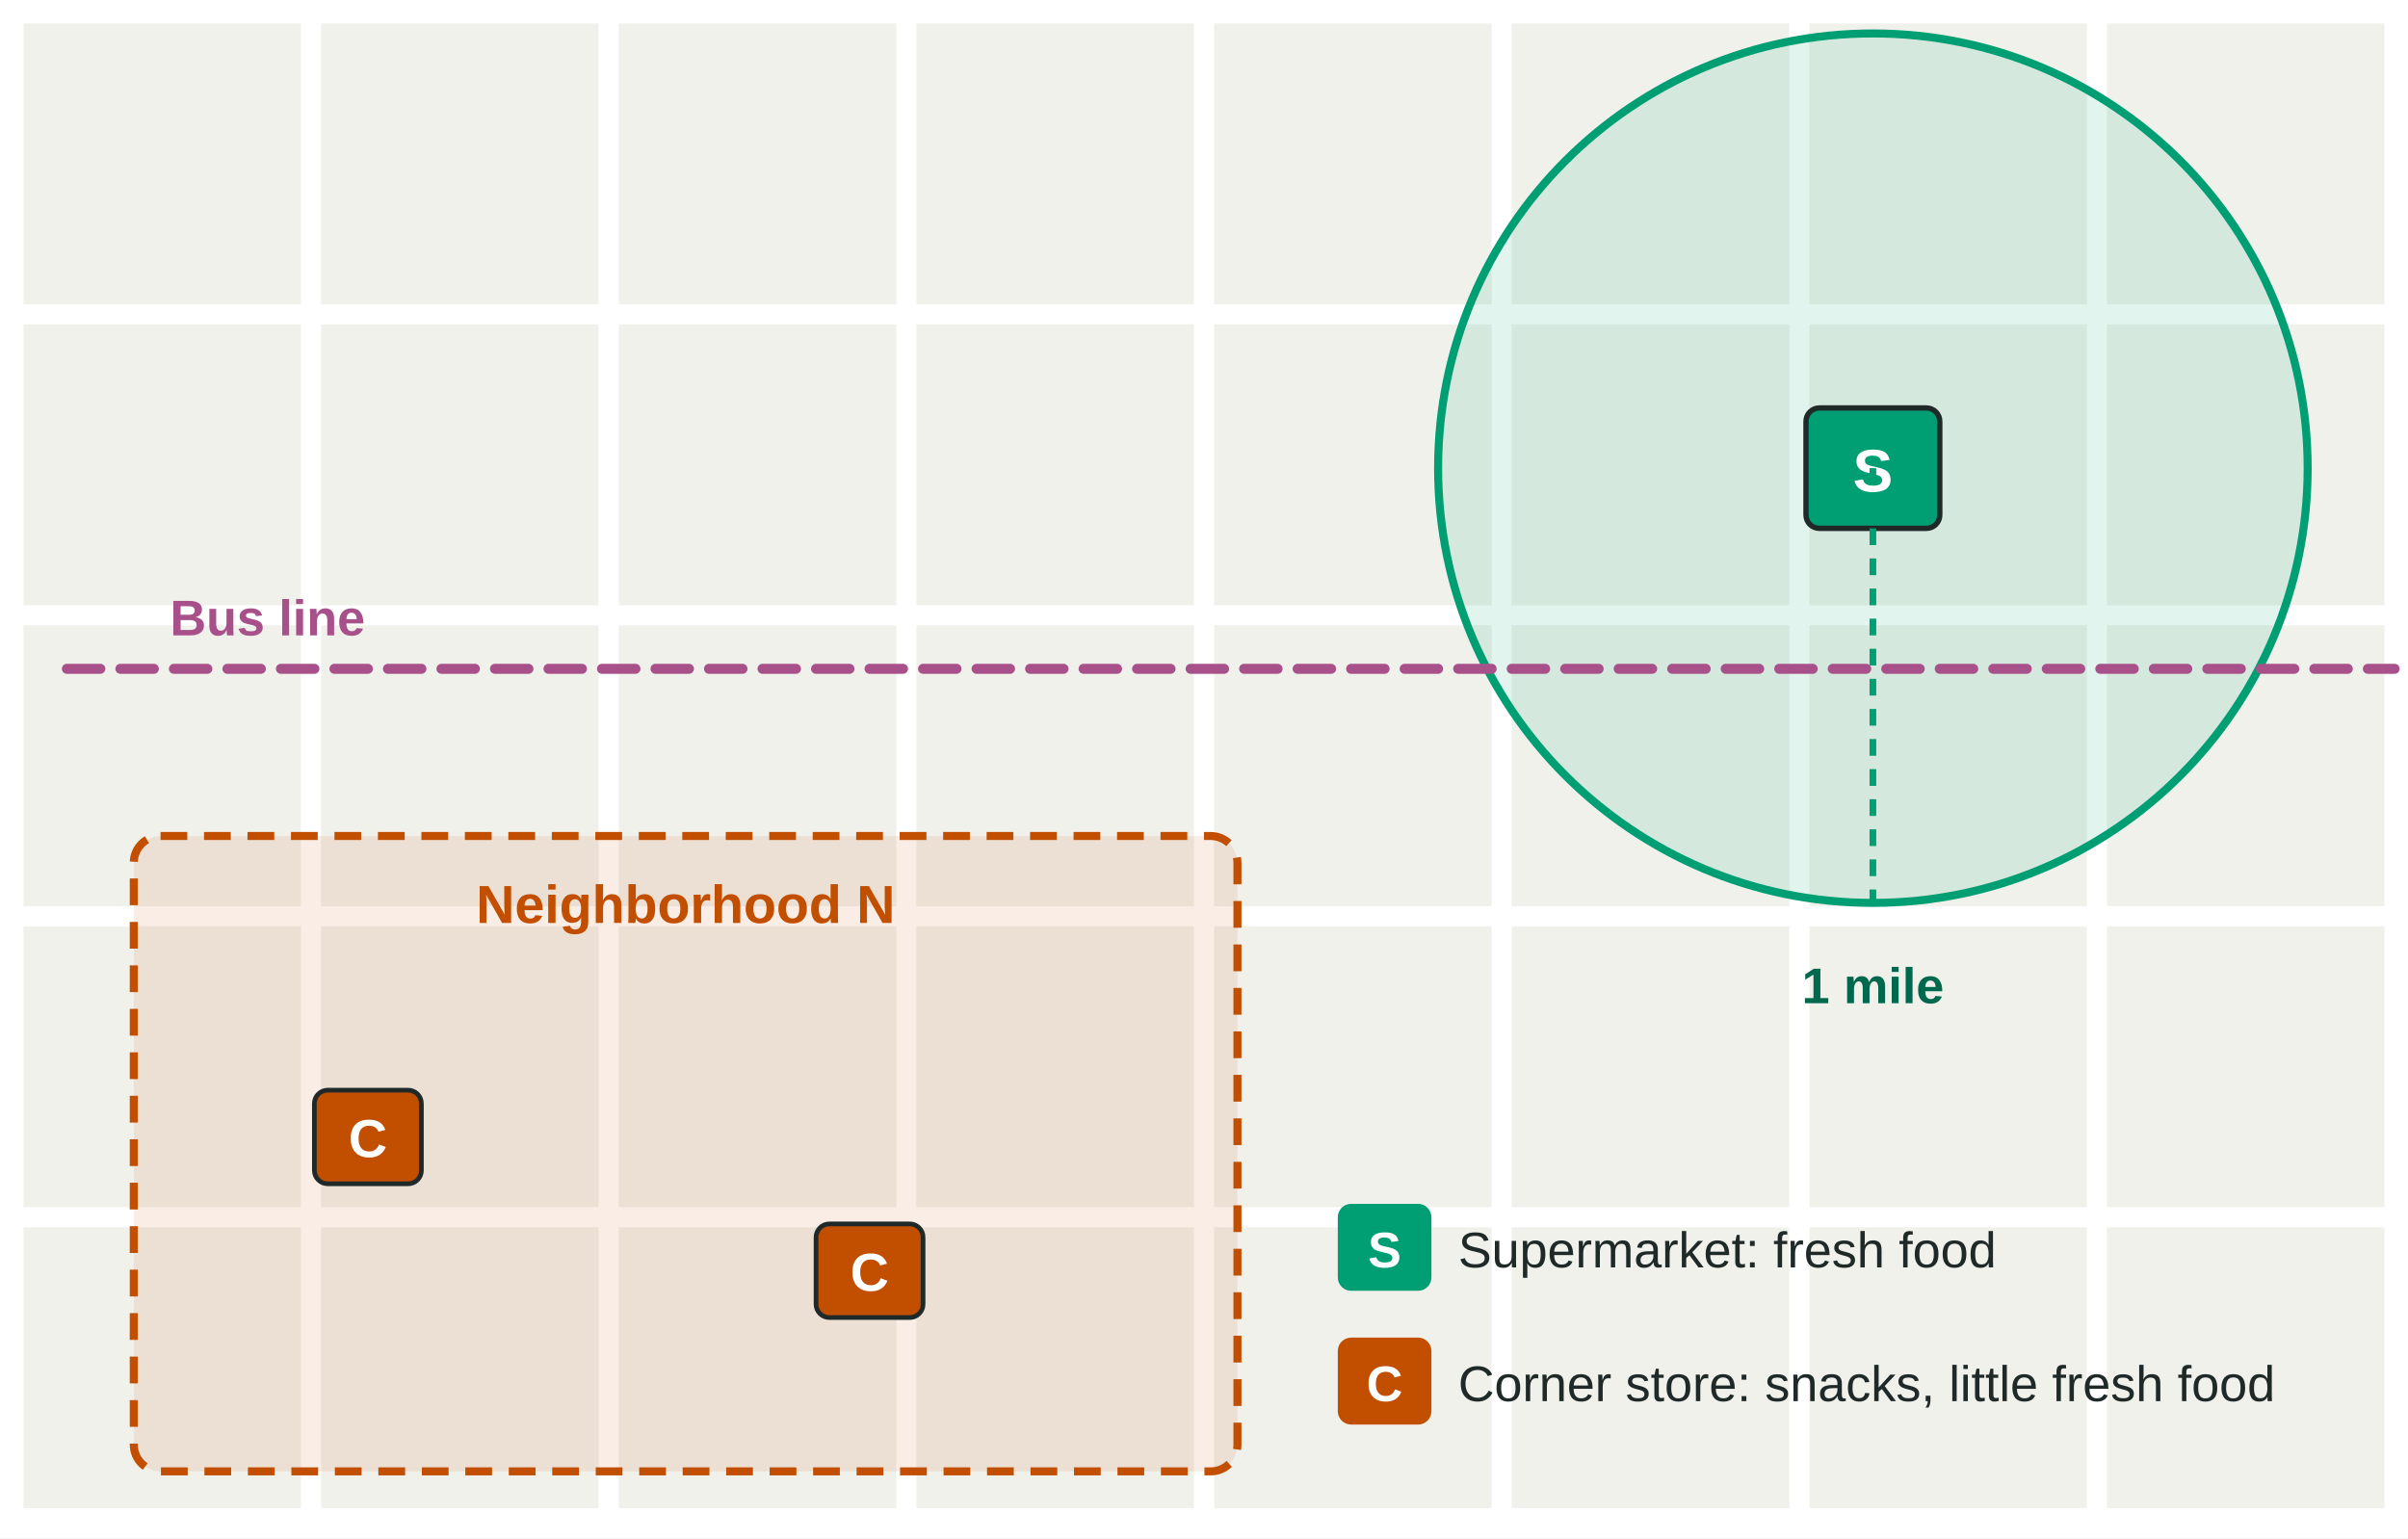
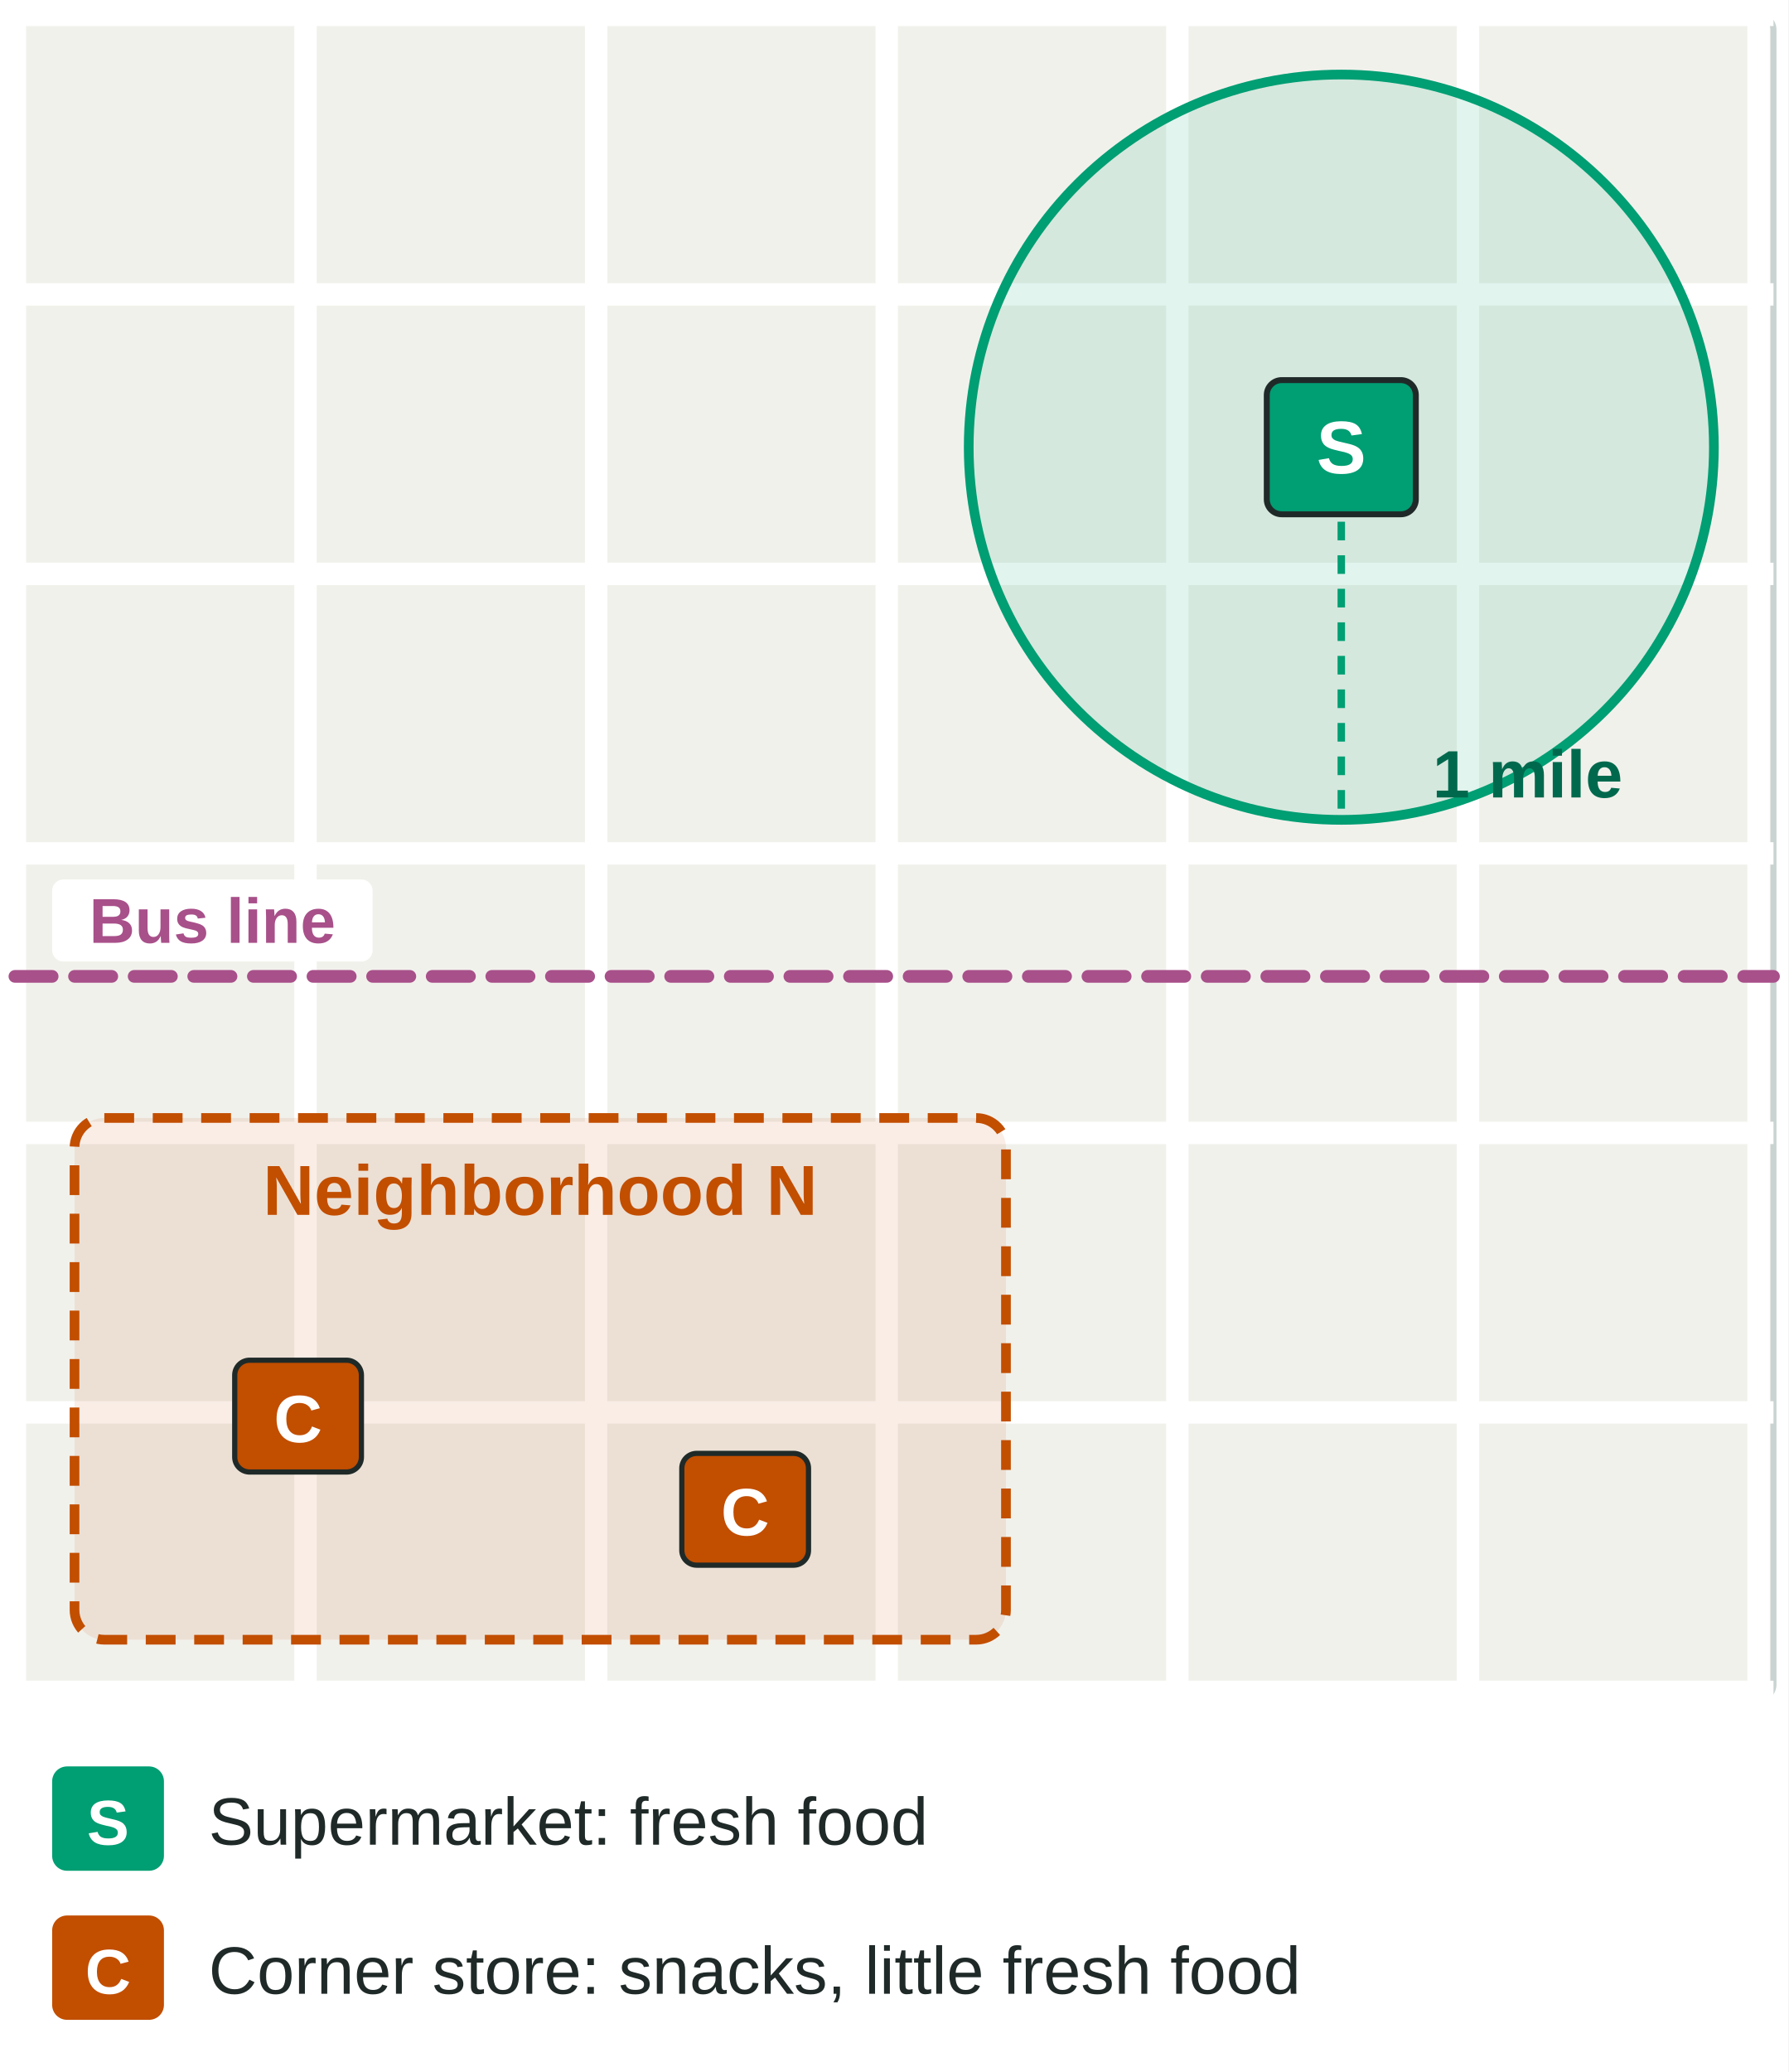
- <svg xmlns="http://www.w3.org/2000/svg" viewBox="0 0 720 460" width="720" height="460" role="img" aria-labelledby="t d" font-family="Arial, Helvetica, sans-serif">
+ <svg xmlns="http://www.w3.org/2000/svg" viewBox="0 0 480 556" width="480" height="556" role="img" aria-labelledby="t d" font-family="Arial, Helvetica, sans-serif">
  <defs>
    <marker id="ar-ink" viewBox="0 0 10 10" refX="9" refY="5" markerUnits="userSpaceOnUse" markerWidth="12" markerHeight="12" orient="auto-start-reverse">
      <path d="M0,0 L10,5 L0,10 z" fill="#1F2A28" />
    </marker>
    <marker id="ar-teal" viewBox="0 0 10 10" refX="9" refY="5" markerUnits="userSpaceOnUse" markerWidth="12" markerHeight="12" orient="auto-start-reverse">
      <path d="M0,0 L10,5 L0,10 z" fill="#094953" />
    </marker>
    <marker id="ar-verm" viewBox="0 0 10 10" refX="9" refY="5" markerUnits="userSpaceOnUse" markerWidth="12" markerHeight="12" orient="auto-start-reverse">
      <path d="M0,0 L10,5 L0,10 z" fill="#C24E00" />
    </marker>
    <marker id="ar-green" viewBox="0 0 10 10" refX="9" refY="5" markerUnits="userSpaceOnUse" markerWidth="12" markerHeight="12" orient="auto-start-reverse">
      <path d="M0,0 L10,5 L0,10 z" fill="#009E73" />
    </marker>
  </defs>
-   <rect width="720" height="460" fill="#FFFFFF" />
-   <rect x="4" y="4" width="712" height="452" rx="4" fill="#F1F1EC" stroke="#C9D3D1" stroke-width="1.6" />
+   <rect width="480" height="556" fill="#FFFFFF" />
+   <rect x="4" y="4" width="472" height="452" rx="4" fill="#F1F1EC" stroke="#C9D3D1" stroke-width="1.6" />
  <line x1="4" y1="4" x2="4" y2="456" stroke="#FFFFFF" stroke-width="6" />
-   <line x1="93" y1="4" x2="93" y2="456" stroke="#FFFFFF" stroke-width="6" />
-   <line x1="182" y1="4" x2="182" y2="456" stroke="#FFFFFF" stroke-width="6" />
-   <line x1="271" y1="4" x2="271" y2="456" stroke="#FFFFFF" stroke-width="6" />
-   <line x1="360" y1="4" x2="360" y2="456" stroke="#FFFFFF" stroke-width="6" />
-   <line x1="449" y1="4" x2="449" y2="456" stroke="#FFFFFF" stroke-width="6" />
-   <line x1="538" y1="4" x2="538" y2="456" stroke="#FFFFFF" stroke-width="6" />
-   <line x1="627" y1="4" x2="627" y2="456" stroke="#FFFFFF" stroke-width="6" />
-   <line x1="716" y1="4" x2="716" y2="456" stroke="#FFFFFF" stroke-width="6" />
-   <line x1="4" y1="4" x2="716" y2="4" stroke="#FFFFFF" stroke-width="6" />
-   <line x1="4" y1="94" x2="716" y2="94" stroke="#FFFFFF" stroke-width="6" />
-   <line x1="4" y1="184" x2="716" y2="184" stroke="#FFFFFF" stroke-width="6" />
-   <line x1="4" y1="274" x2="716" y2="274" stroke="#FFFFFF" stroke-width="6" />
-   <line x1="4" y1="364" x2="716" y2="364" stroke="#FFFFFF" stroke-width="6" />
-   <line x1="4" y1="454" x2="716" y2="454" stroke="#FFFFFF" stroke-width="6" />
-   <circle cx="560" cy="140" r="130" fill="#009E73" stroke="#009E73" stroke-width="2.4" fill-opacity="0.12" />
-   <rect x="540" y="122" width="40" height="36" rx="4" fill="#009E73" stroke="#1F2A28" stroke-width="1.6" />
-   <text x="560" y="147" font-size="18" fill="#FFFFFF" text-anchor="middle" font-weight="700">S</text>
-   <text x="560" y="300" font-size="15" fill="#00694D" text-anchor="middle" font-weight="700">1 mile</text>
-   <line x1="560" y1="140" x2="560" y2="270" stroke="#009E73" stroke-width="2" stroke-dasharray="5 4" />
-   <rect x="40" y="250" width="330" height="190" rx="8" fill="#C24E00" stroke="#C24E00" stroke-width="2.4" stroke-dasharray="8 5" fill-opacity="0.1" />
-   <text x="205" y="276" font-size="16" fill="#C24E00" text-anchor="middle" font-weight="700">Neighborhood N</text>
-   <rect x="94" y="326" width="32" height="28" rx="4" fill="#C24E00" stroke="#1F2A28" stroke-width="1.4" />
-   <text x="110" y="346" font-size="16" fill="#FFFFFF" text-anchor="middle" font-weight="700">C</text>
-   <rect x="244" y="366" width="32" height="28" rx="4" fill="#C24E00" stroke="#1F2A28" stroke-width="1.4" />
-   <text x="260" y="386" font-size="16" fill="#FFFFFF" text-anchor="middle" font-weight="700">C</text>
-   <path d="M20,200 L716,200" fill="none" stroke="#A8508A" stroke-width="3" stroke-dasharray="10 6" stroke-linejoin="round" stroke-linecap="round" />
-   <text x="80" y="190" font-size="15" fill="#A8508A" text-anchor="middle" font-weight="700">Bus line</text>
-   <rect x="400" y="360" width="28" height="26" rx="4" fill="#009E73" stroke="none" stroke-width="1.6" />
-   <text x="414" y="379" font-size="15" fill="#FFFFFF" text-anchor="middle" font-weight="700">S</text>
-   <text x="436" y="379" font-size="15" fill="#1F2A28">Supermarket: fresh food</text>
-   <rect x="400" y="400" width="28" height="26" rx="4" fill="#C24E00" stroke="none" stroke-width="1.6" />
-   <text x="414" y="419" font-size="15" fill="#FFFFFF" text-anchor="middle" font-weight="700">C</text>
-   <text x="436" y="419" font-size="15" fill="#1F2A28">Corner store: snacks, little fresh food</text>
+   <line x1="82" y1="4" x2="82" y2="456" stroke="#FFFFFF" stroke-width="6" />
+   <line x1="160" y1="4" x2="160" y2="456" stroke="#FFFFFF" stroke-width="6" />
+   <line x1="238" y1="4" x2="238" y2="456" stroke="#FFFFFF" stroke-width="6" />
+   <line x1="316" y1="4" x2="316" y2="456" stroke="#FFFFFF" stroke-width="6" />
+   <line x1="394" y1="4" x2="394" y2="456" stroke="#FFFFFF" stroke-width="6" />
+   <line x1="472" y1="4" x2="472" y2="456" stroke="#FFFFFF" stroke-width="6" />
+   <line x1="4" y1="4" x2="476" y2="4" stroke="#FFFFFF" stroke-width="6" />
+   <line x1="4" y1="79" x2="476" y2="79" stroke="#FFFFFF" stroke-width="6" />
+   <line x1="4" y1="154" x2="476" y2="154" stroke="#FFFFFF" stroke-width="6" />
+   <line x1="4" y1="229" x2="476" y2="229" stroke="#FFFFFF" stroke-width="6" />
+   <line x1="4" y1="304" x2="476" y2="304" stroke="#FFFFFF" stroke-width="6" />
+   <line x1="4" y1="379" x2="476" y2="379" stroke="#FFFFFF" stroke-width="6" />
+   <line x1="4" y1="454" x2="476" y2="454" stroke="#FFFFFF" stroke-width="6" />
+   <circle cx="360" cy="120" r="100" fill="#009E73" stroke="#009E73" stroke-width="2.6" fill-opacity="0.12" />
+   <rect x="340" y="102" width="40" height="36" rx="4" fill="#009E73" stroke="#1F2A28" stroke-width="1.6" />
+   <text x="360" y="127" font-size="20" fill="#FFFFFF" text-anchor="middle" font-weight="700">S</text>
+   <line x1="360" y1="140" x2="360" y2="220" stroke="#009E73" stroke-width="2" stroke-dasharray="5 4" />
+   <text x="410" y="214" font-size="18" fill="#00694D" text-anchor="middle" font-weight="700">1 mile</text>
+   <rect x="20" y="300" width="250" height="140" rx="8" fill="#C24E00" stroke="#C24E00" stroke-width="2.6" stroke-dasharray="8 5" fill-opacity="0.1" />
+   <text x="145" y="326" font-size="19" fill="#C24E00" text-anchor="middle" font-weight="700">Neighborhood N</text>
+   <rect x="63" y="365" width="34" height="30" rx="4" fill="#C24E00" stroke="#1F2A28" stroke-width="1.4" />
+   <text x="80" y="387" font-size="18" fill="#FFFFFF" text-anchor="middle" font-weight="700">C</text>
+   <rect x="183" y="390" width="34" height="30" rx="4" fill="#C24E00" stroke="#1F2A28" stroke-width="1.4" />
+   <text x="200" y="412" font-size="18" fill="#FFFFFF" text-anchor="middle" font-weight="700">C</text>
+   <path d="M4,262 L476,262" fill="none" stroke="#A8508A" stroke-width="3.4" stroke-dasharray="10 6" stroke-linejoin="round" stroke-linecap="round" />
+   <rect x="14" y="236" width="86" height="22" rx="3" fill="#FFFFFF" stroke="none" stroke-width="1.6" />
+   <text x="57" y="253" font-size="17" fill="#A8508A" text-anchor="middle" font-weight="700">Bus line</text>
+   <rect x="14" y="474" width="30" height="28" rx="4" fill="#009E73" stroke="none" stroke-width="1.6" />
+   <text x="29" y="495" font-size="17" fill="#FFFFFF" text-anchor="middle" font-weight="700">S</text>
+   <text x="56" y="495" font-size="18" fill="#1F2A28">Supermarket: fresh food</text>
+   <rect x="14" y="514" width="30" height="28" rx="4" fill="#C24E00" stroke="none" stroke-width="1.6" />
+   <text x="29" y="535" font-size="17" fill="#FFFFFF" text-anchor="middle" font-weight="700">C</text>
+   <text x="56" y="535" font-size="18" fill="#1F2A28">Corner store: snacks, little fresh food</text>
</svg>
